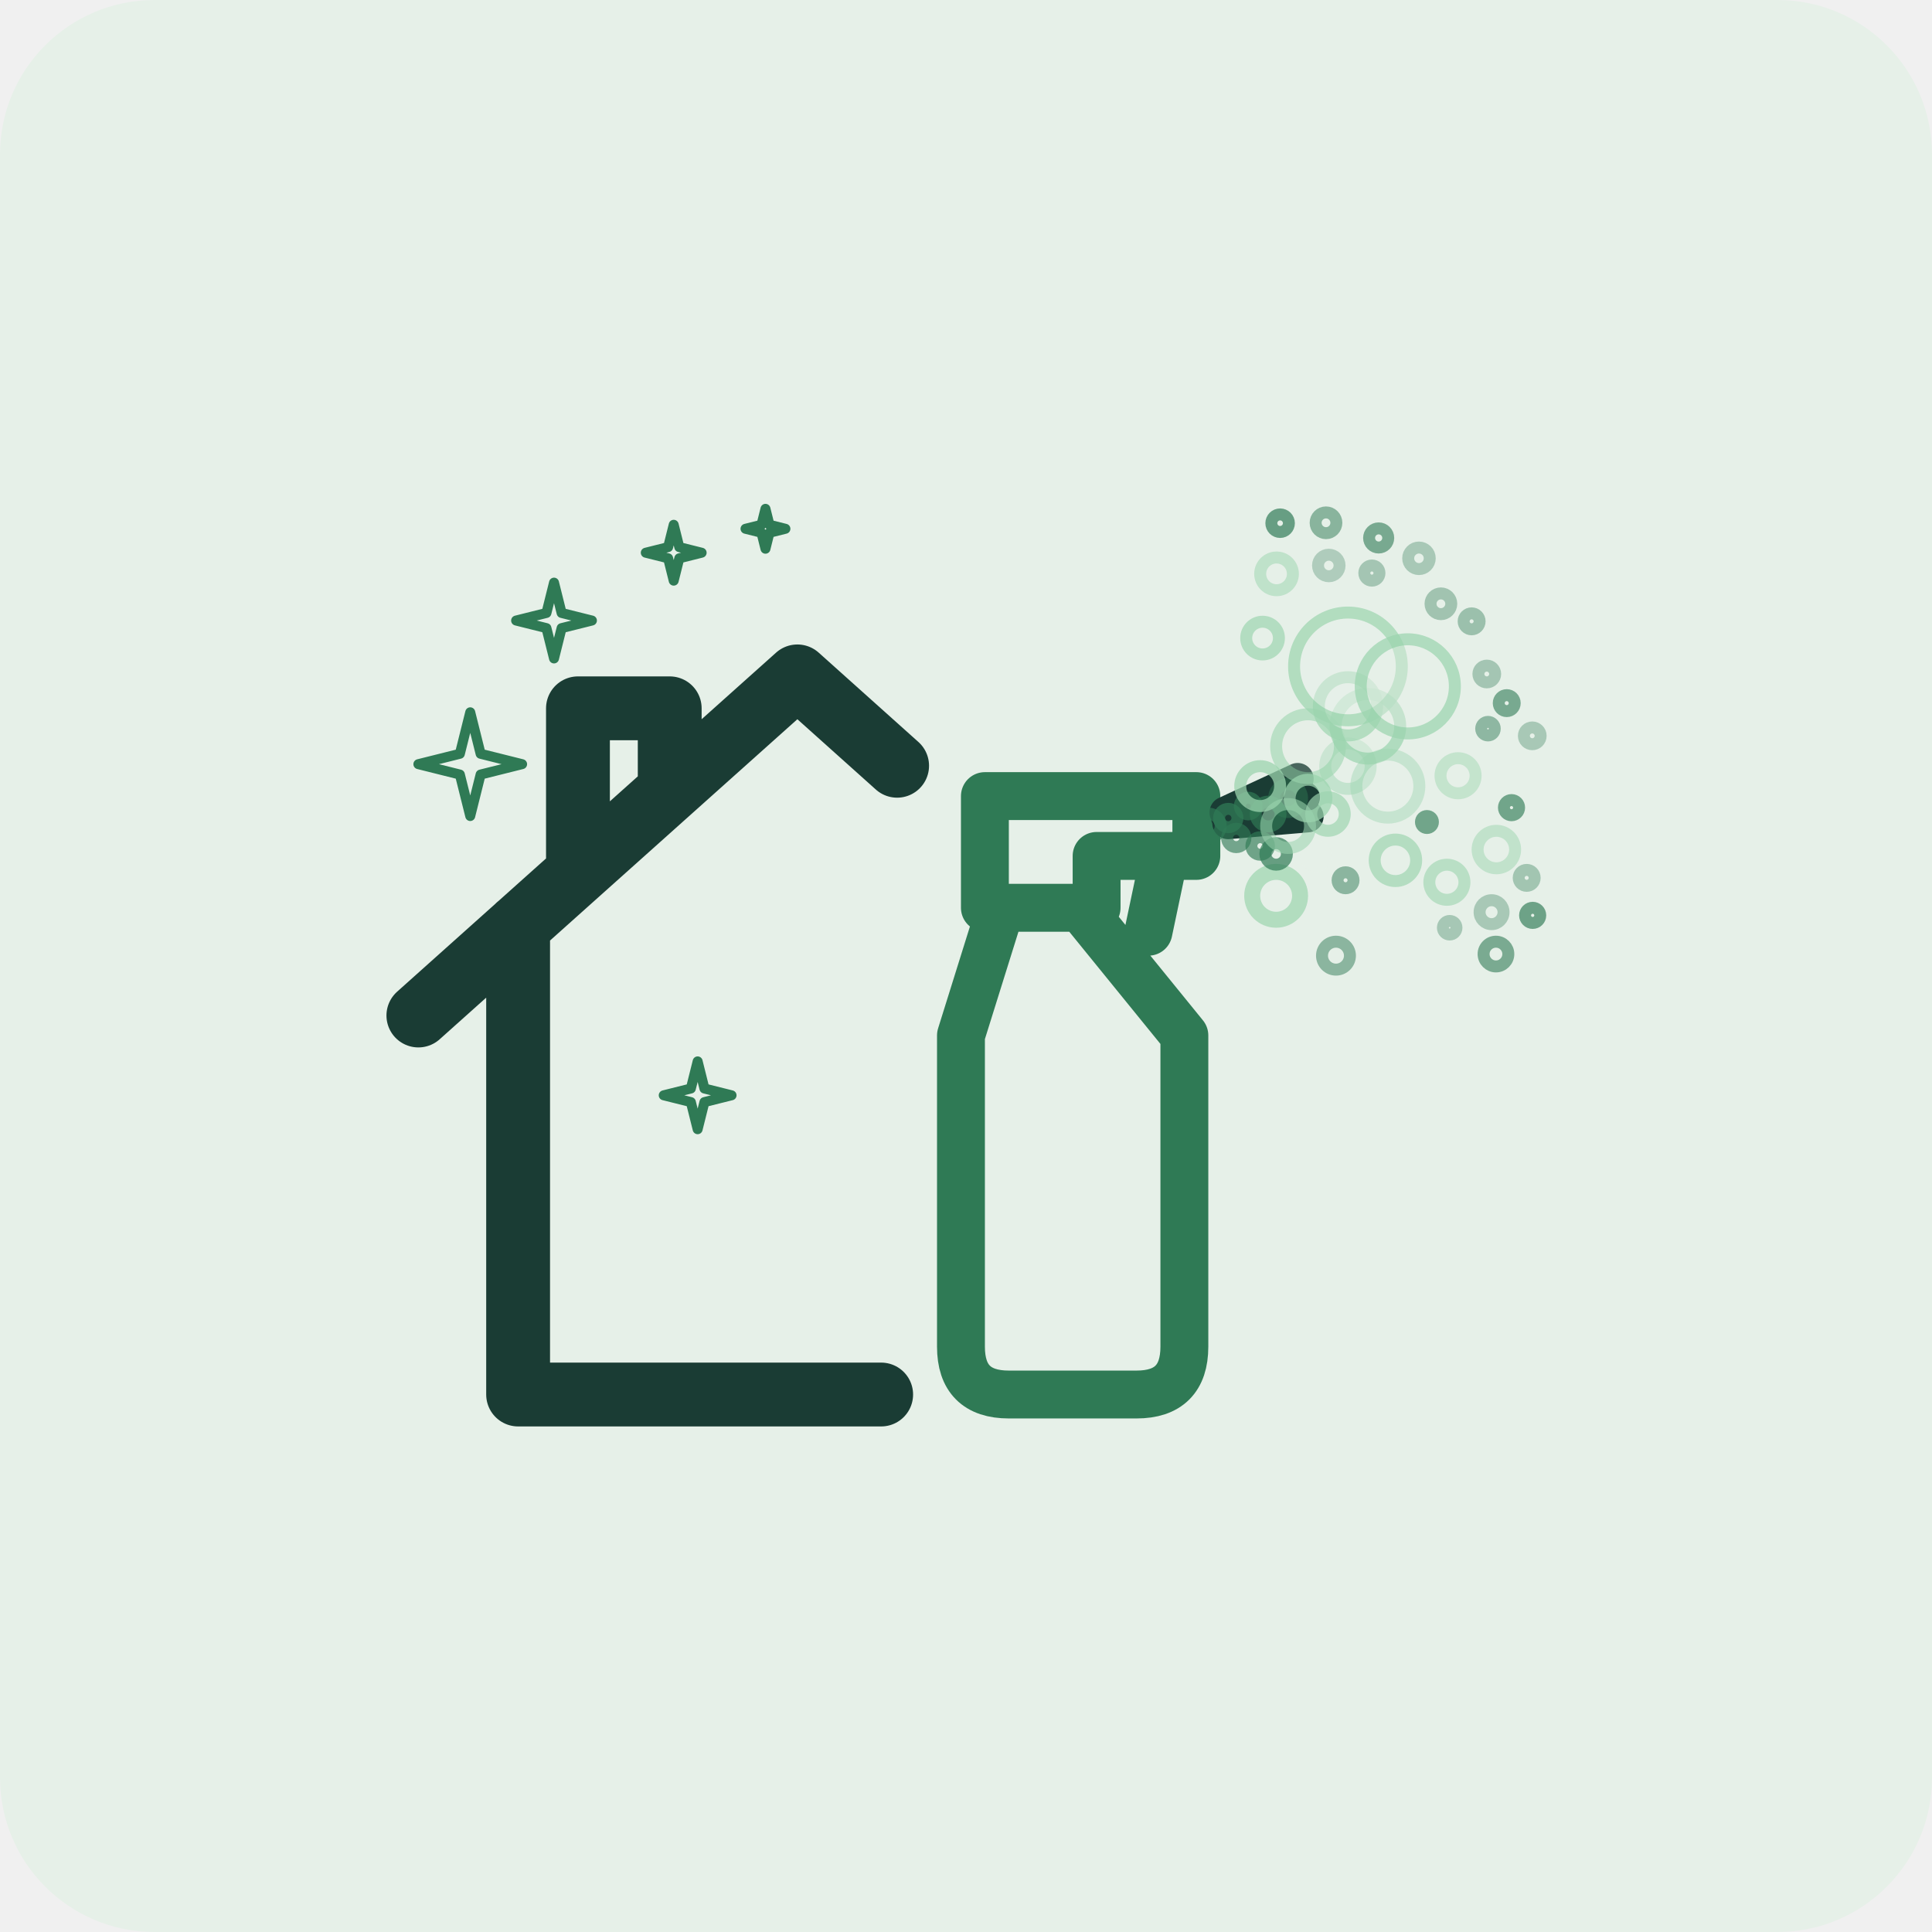
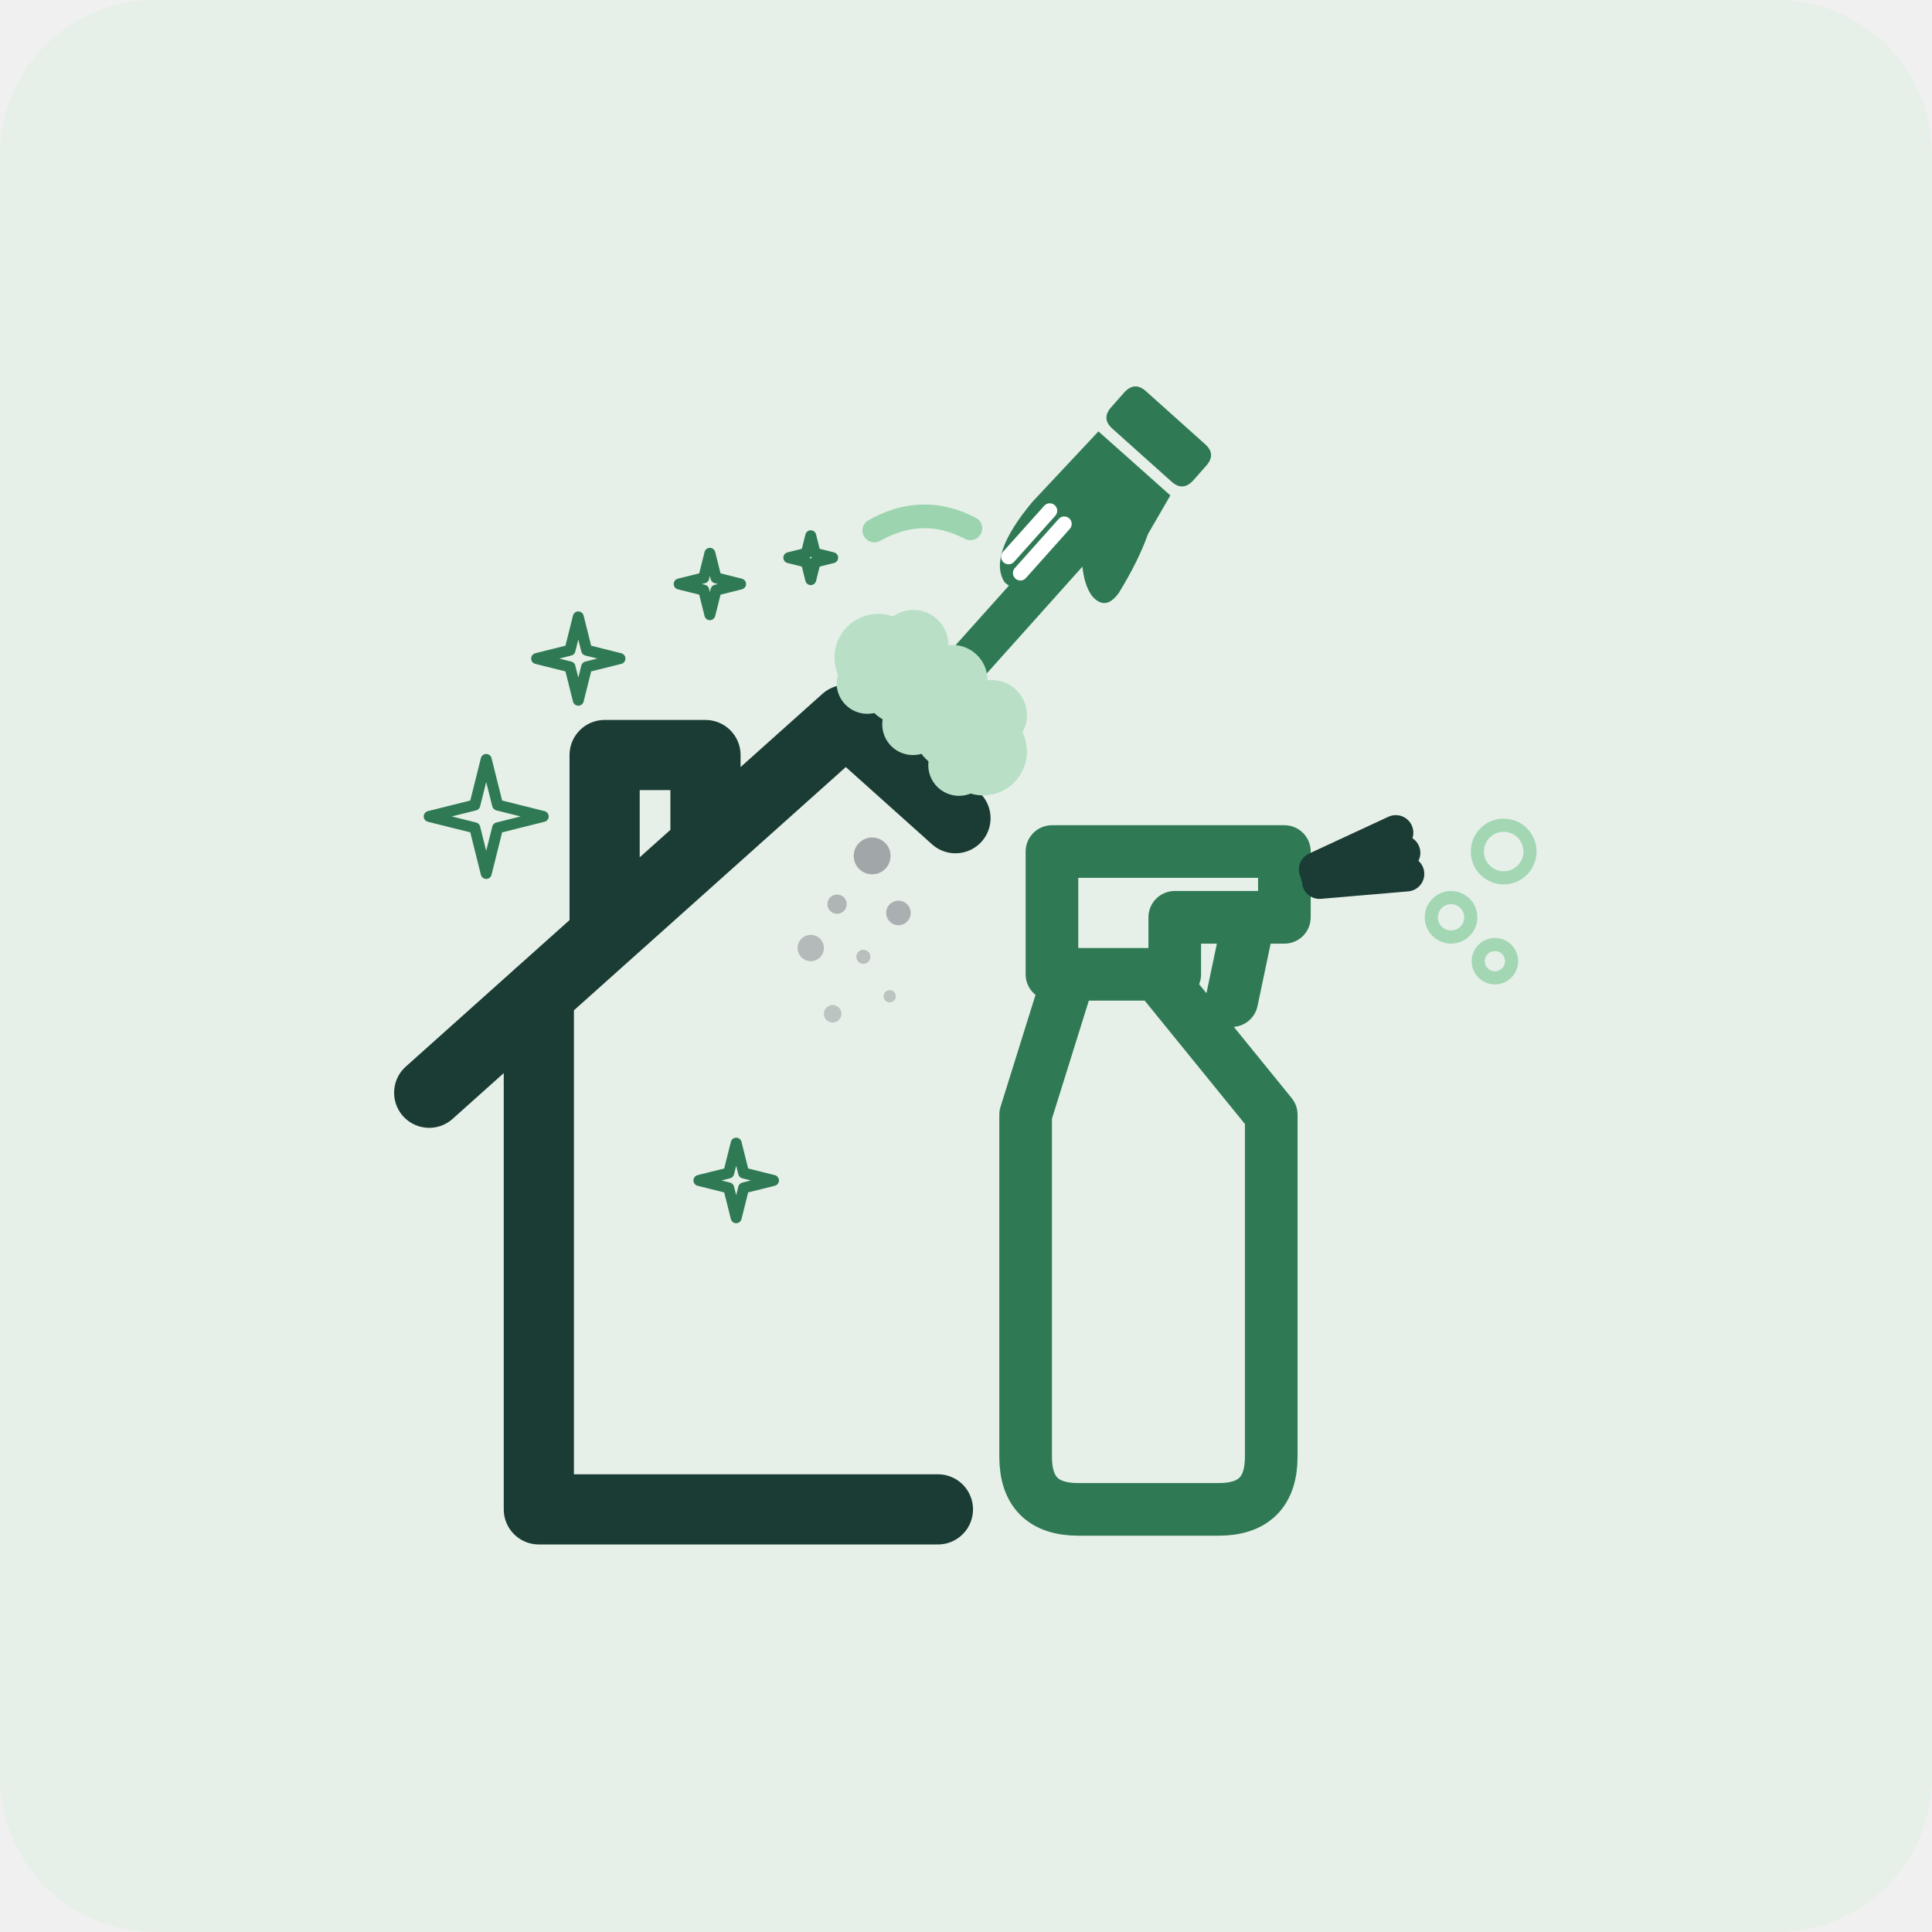
<svg xmlns="http://www.w3.org/2000/svg" viewBox="0 0 200 200" width="200" height="200" role="img" aria-label="KlarFix Logo">
  <rect width="200" height="200" rx="16" fill="#E6F0E8" />
-   <g transform="translate(30.92 45.24) scale(4.13)">
+   <g transform="translate(30.81 47.29) scale(4.54)">
    <path d="M3 14.5L12.5 6L15 8.24M7 10.92V6.8H9.3V8.86M5.5 12.26V24H14.6" fill="none" stroke="#1A3C34" stroke-width="1.6" stroke-linecap="round" stroke-linejoin="round" />
+     <circle cx="13.1" cy="9.1" r="0.42" fill="#8A8D93" opacity="0.75" />
+     <circle cx="12.3" cy="10.2" r="0.22" fill="#8A8D93" opacity="0.6" />
+     <circle cx="13.7" cy="10.4" r="0.28" fill="#8A8D93" opacity="0.65" />
+     <circle cx="12.9" cy="11.4" r="0.16" fill="#8A8D93" opacity="0.5" />
+     <circle cx="11.7" cy="11.2" r="0.3" fill="#8A8D93" opacity="0.55" />
+     <circle cx="13.5" cy="12.3" r="0.14" fill="#8A8D93" opacity="0.45" />
+     <circle cx="12.2" cy="12.7" r="0.2" fill="#8A8D93" opacity="0.45" />
+     <path d="M13.15 1.68Q14.25 1.06 15.34 1.63" fill="none" stroke="#9BD4AE" stroke-width="0.54" stroke-linecap="round" stroke-linejoin="round" />
+     <path d="M14.97 5.05L17.97 1.7" fill="none" stroke="#2F7A55" stroke-width="0.96" stroke-linecap="round" stroke-linejoin="round" />
+     <circle cx="13.24" cy="4.58" r="1" fill="#B9E0C7" />
+     <circle cx="13.84" cy="5.12" r="1" fill="#B9E0C7" />
+     <circle cx="14.43" cy="5.65" r="1" fill="#B9E0C7" />
+     <circle cx="15.03" cy="6.18" r="1" fill="#B9E0C7" />
+     <circle cx="15.63" cy="6.72" r="1" fill="#B9E0C7" />
+     <circle cx="14.04" cy="4.29" r="0.8" fill="#B9E0C7" />
+     <circle cx="14.93" cy="5.09" r="0.8" fill="#B9E0C7" />
+     <circle cx="15.83" cy="5.89" r="0.8" fill="#B9E0C7" />
+     <circle cx="12.99" cy="5.16" r="0.7" fill="#B9E0C7" />
+     <circle cx="14.03" cy="6.1" r="0.7" fill="#B9E0C7" />
+     <circle cx="15.08" cy="7.03" r="0.7" fill="#B9E0C7" />
+     <path d="M18.26 -0.58L16.76 1.02Q15.73 2.25 16.12 2.86Q16.49 3.2 16.93 2.78L17.9 1.77Q17.81 2.77 18.12 3.18Q18.42 3.52 18.72 3.11Q19.17 2.38 19.39 1.76L19.9 0.88Z" fill="#2F7A55" />
+     <path d="M18.58 -0.64Q18.32 -0.87 18.55 -1.13L18.85 -1.47Q19.09 -1.73 19.35 -1.49L20.69 -0.29Q20.95 -0.06 20.72 0.2L20.42 0.54Q20.18 0.8 19.92 0.56Z" fill="#2F7A55" />
+     <path d="M17.15 1.23L16.21 2.28M17.48 1.53L16.48 2.65" fill="none" stroke="#FFFFFF" stroke-width="0.34" stroke-linecap="round" stroke-linejoin="round" />
    <path d="M17.2 11.8V9H22.5V10.5H20V11.8ZM17.6 11.8L16.6 15V22.8Q16.6 24 17.8 24H21Q22.2 24 22.2 22.8V15L19.6 11.8M21.7 10.5L21.3 12.4" fill="none" stroke="#2F7A55" stroke-width="1.2" stroke-linecap="round" stroke-linejoin="round" />
    <path d="M23.23 9.41L25.04 8.57M23.27 9.54L25.2 9.03M23.3 9.68L25.29 9.51" fill="none" stroke="#1A3C34" stroke-width="0.8" stroke-linecap="round" stroke-linejoin="round" />
-     <circle cx="24.5" cy="11.5" r="0.6" fill="none" stroke="#9BD4AE" stroke-width="0.4" opacity="0.7" />
-     <circle cx="25.5" cy="10.5" r="0.4" fill="#E6F0E8" opacity="0.6" />
-     <circle cx="26" cy="13" r="0.35" fill="none" stroke="#2F7A55" stroke-width="0.3" opacity="0.5" />
-     <circle cx="22.8" cy="9.75" r="0.31" fill="none" stroke="#2F7A55" stroke-width="0.3" opacity="0.69" />
-     <circle cx="23.3" cy="9.55" r="0.23" fill="none" stroke="#2F7A55" stroke-width="0.3" opacity="0.75" />
-     <circle cx="23.5" cy="10.05" r="0.23" fill="none" stroke="#2F7A55" stroke-width="0.3" opacity="0.63" />
-     <circle cx="23.8" cy="9.25" r="0.21" fill="none" stroke="#2F7A55" stroke-width="0.3" opacity="0.67" />
-     <circle cx="24.1" cy="10.25" r="0.22" fill="none" stroke="#2F7A55" stroke-width="0.3" opacity="0.65" />
-     <circle cx="24.3" cy="9.45" r="0.31" fill="none" stroke="#2F7A55" stroke-width="0.3" opacity="0.67" />
-     <circle cx="24.5" cy="10.45" r="0.27" fill="none" stroke="#2F7A55" stroke-width="0.3" opacity="0.7" />
-     <circle cx="24.8" cy="9.05" r="0.35" fill="none" stroke="#2F7A55" stroke-width="0.3" opacity="0.44" />
-     <circle cx="24.1" cy="8.75" r="0.5" fill="none" stroke="#9BD4AE" stroke-width="0.3" opacity="0.74" />
-     <circle cx="24.8" cy="9.75" r="0.55" fill="none" stroke="#9BD4AE" stroke-width="0.3" opacity="0.56" />
-     <circle cx="25.3" cy="9.05" r="0.46" fill="none" stroke="#9BD4AE" stroke-width="0.3" opacity="0.73" />
-     <circle cx="25.8" cy="9.45" r="0.42" fill="none" stroke="#9BD4AE" stroke-width="0.3" opacity="0.67" />
-     <circle cx="26.3" cy="8.25" r="0.57" fill="none" stroke="#9BD4AE" stroke-width="0.3" opacity="0.46" />
-     <circle cx="25.3" cy="7.75" r="0.8" fill="#E6F0E8" fill-opacity="0.39" stroke="#9BD4AE" stroke-width="0.3" opacity="0.59" />
-     <circle cx="26.8" cy="7.25" r="0.81" fill="#E6F0E8" fill-opacity="0.57" stroke="#9BD4AE" stroke-width="0.3" opacity="0.72" />
-     <circle cx="27.3" cy="8.75" r="0.79" fill="#E6F0E8" fill-opacity="0.57" stroke="#9BD4AE" stroke-width="0.3" opacity="0.42" />
-     <circle cx="26.3" cy="6.75" r="0.73" fill="#E6F0E8" fill-opacity="0.5" stroke="#9BD4AE" stroke-width="0.3" opacity="0.68" />
-     <circle cx="26.3" cy="5.75" r="1.35" fill="#E6F0E8" fill-opacity="0.6" stroke="#9BD4AE" stroke-width="0.3" opacity="0.7" />
-     <circle cx="27.8" cy="6.25" r="1.18" fill="#E6F0E8" fill-opacity="0.52" stroke="#9BD4AE" stroke-width="0.3" opacity="0.72" />
-     <circle cx="28.78" cy="11.16" r="0.44" fill="none" stroke="#9BD4AE" stroke-width="0.3" opacity="0.6" />
-     <circle cx="24.6" cy="2.16" r="0.22" fill="none" stroke="#2F7A55" stroke-width="0.3" opacity="0.69" />
-     <circle cx="29.9" cy="11.91" r="0.3" fill="none" stroke="#2F7A55" stroke-width="0.3" opacity="0.34" />
-     <circle cx="24.51" cy="3.43" r="0.41" fill="none" stroke="#9BD4AE" stroke-width="0.3" opacity="0.52" />
-     <circle cx="27.49" cy="10.61" r="0.52" fill="none" stroke="#9BD4AE" stroke-width="0.3" opacity="0.67" />
-     <circle cx="29.78" cy="5.94" r="0.21" fill="none" stroke="#2F7A55" stroke-width="0.3" opacity="0.36" />
-     <circle cx="24.16" cy="5.04" r="0.41" fill="none" stroke="#9BD4AE" stroke-width="0.3" opacity="0.68" />
-     <circle cx="29.81" cy="7.31" r="0.17" fill="none" stroke="#2F7A55" stroke-width="0.3" opacity="0.48" />
-     <circle cx="25.82" cy="3.22" r="0.27" fill="none" stroke="#2F7A55" stroke-width="0.3" opacity="0.3" />
-     <circle cx="29.4" cy="4.62" r="0.2" fill="none" stroke="#2F7A55" stroke-width="0.3" opacity="0.41" />
-     <circle cx="29.06" cy="8.49" r="0.44" fill="none" stroke="#9BD4AE" stroke-width="0.3" opacity="0.45" />
-     <circle cx="30.02" cy="10.34" r="0.47" fill="none" stroke="#9BD4AE" stroke-width="0.3" opacity="0.5" />
-     <circle cx="28.63" cy="4.18" r="0.26" fill="none" stroke="#2F7A55" stroke-width="0.3" opacity="0.38" />
-     <circle cx="26.9" cy="3.41" r="0.19" fill="none" stroke="#2F7A55" stroke-width="0.3" opacity="0.36" />
-     <circle cx="30.92" cy="7.49" r="0.21" fill="none" stroke="#2F7A55" stroke-width="0.3" opacity="0.34" />
-     <circle cx="30.4" cy="9.29" r="0.19" fill="none" stroke="#2F7A55" stroke-width="0.3" opacity="0.64" />
-     <circle cx="28.28" cy="9.65" r="0.15" fill="none" stroke="#2F7A55" stroke-width="0.3" opacity="0.64" />
-     <circle cx="30.01" cy="12.96" r="0.31" fill="none" stroke="#2F7A55" stroke-width="0.3" opacity="0.59" />
-     <circle cx="30.93" cy="11.99" r="0.19" fill="none" stroke="#2F7A55" stroke-width="0.3" opacity="0.66" />
-     <circle cx="27.07" cy="2.53" r="0.24" fill="none" stroke="#2F7A55" stroke-width="0.3" opacity="0.6" />
-     <circle cx="30.78" cy="11.05" r="0.2" fill="none" stroke="#2F7A55" stroke-width="0.3" opacity="0.37" />
-     <circle cx="28.85" cy="12.3" r="0.17" fill="none" stroke="#2F7A55" stroke-width="0.3" opacity="0.35" />
-     <circle cx="28.08" cy="3.04" r="0.27" fill="none" stroke="#2F7A55" stroke-width="0.3" opacity="0.34" />
-     <circle cx="30.28" cy="6.67" r="0.2" fill="none" stroke="#2F7A55" stroke-width="0.3" opacity="0.6" />
-     <circle cx="26.24" cy="11.11" r="0.2" fill="none" stroke="#2F7A55" stroke-width="0.3" opacity="0.5" />
-     <circle cx="25.75" cy="2.15" r="0.26" fill="none" stroke="#2F7A55" stroke-width="0.3" opacity="0.51" />
+     <circle cx="26.3" cy="10.5" r="0.45" fill="none" stroke="#9BD4AE" stroke-width="0.3" opacity="0.9" />
+     <circle cx="27.5" cy="9" r="0.6" fill="none" stroke="#9BD4AE" stroke-width="0.3" opacity="0.9" />
+     <circle cx="27.3" cy="11.5" r="0.38" fill="none" stroke="#9BD4AE" stroke-width="0.3" opacity="0.9" />
    <path class="star" d="M4.3 6.9L4.56 7.94L5.6 8.2L4.56 8.46L4.3 9.5L4.04 8.46L3 8.2L4.04 7.94Z" fill="none" stroke="#2F7A55" stroke-width="0.25" stroke-linejoin="round" />
    <path class="star" d="M6.4 3.65L6.59 4.41L7.35 4.6L6.59 4.79L6.4 5.55L6.21 4.79L5.45 4.6L6.21 4.41Z" fill="none" stroke="#2F7A55" stroke-width="0.25" stroke-linejoin="round" />
    <path class="star" d="M9.4 2.2L9.54 2.76L10.1 2.9L9.54 3.04L9.4 3.6L9.26 3.04L8.7 2.9L9.26 2.76Z" fill="none" stroke="#2F7A55" stroke-width="0.25" stroke-linejoin="round" />
    <path class="star" d="M11.7 1.8L11.8 2.2L12.2 2.3L11.8 2.4L11.7 2.8L11.6 2.4L11.2 2.3L11.6 2.2Z" fill="none" stroke="#2F7A55" stroke-width="0.25" stroke-linejoin="round" />
    <path class="star" d="M10 15.65L10.17 16.33L10.85 16.5L10.17 16.67L10 17.35L9.83 16.67L9.15 16.5L9.83 16.33Z" fill="none" stroke="#2F7A55" stroke-width="0.25" stroke-linejoin="round" />
  </g>
</svg>
